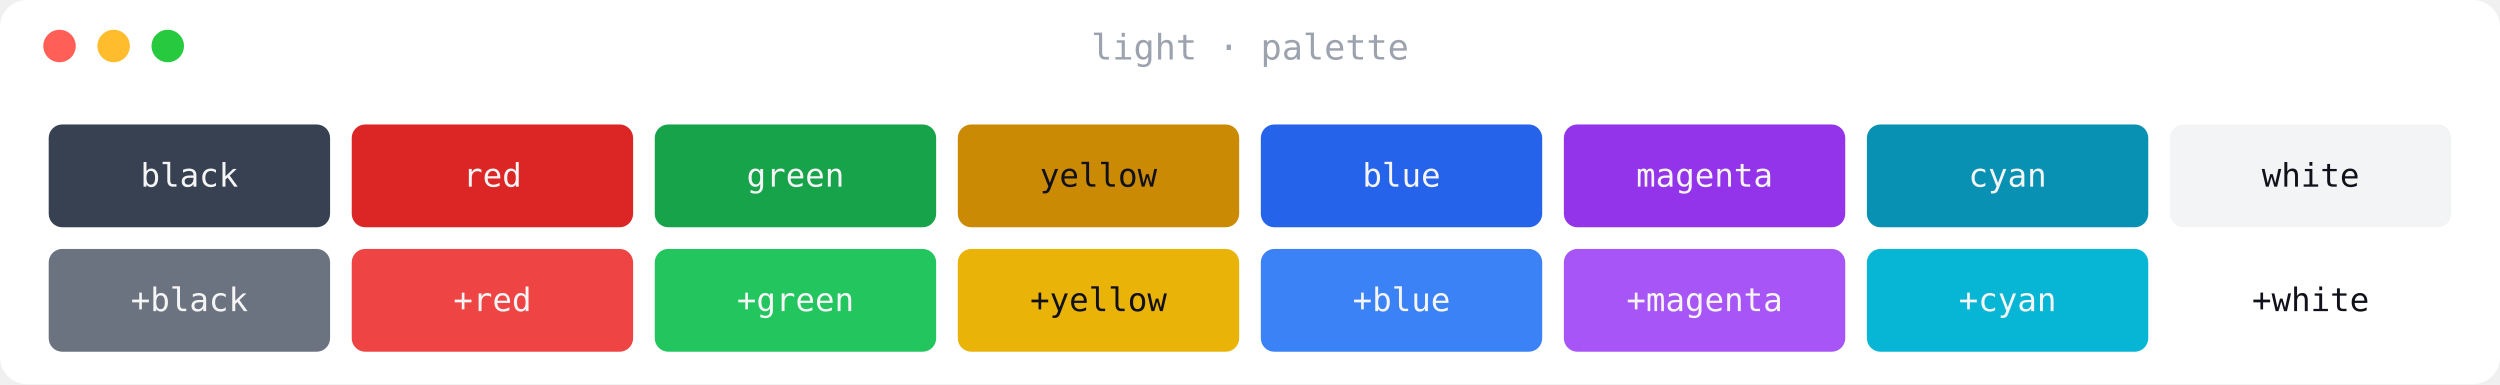
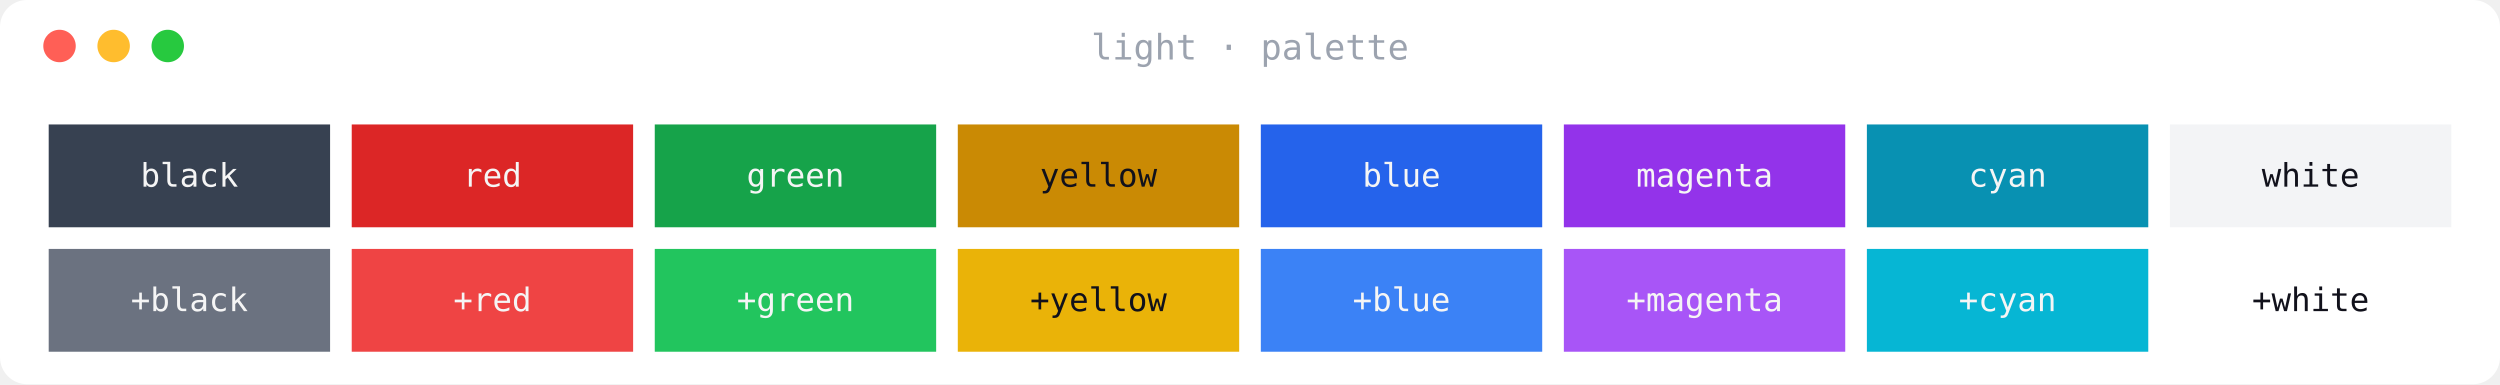
<svg xmlns="http://www.w3.org/2000/svg" width="924" height="142" viewBox="0 0 924 142" font-family="ui-monospace, SFMono-Regular, Menlo, Consolas, monospace" font-size="15">
  <rect width="924" height="142" rx="10" fill="#ffffff" />
  <circle cx="22" cy="17" r="6" fill="#ff5f56" />
  <circle cx="42" cy="17" r="6" fill="#ffbd2e" />
  <circle cx="62" cy="17" r="6" fill="#27c93f" />
  <text x="462" y="22" fill="#9ca3af" font-size="13" text-anchor="middle">light · palette</text>
-   <rect x="18" y="46" width="104" height="38" rx="5" fill="#374151" />
+   <rect x="18" y="46" width="104" height="38" fill="#374151" />
  <text x="70" y="69" fill="#f5f5f5" font-size="12" text-anchor="middle">black</text>
-   <rect x="130" y="46" width="104" height="38" rx="5" fill="#dc2626" />
+   <rect x="130" y="46" width="104" height="38" fill="#dc2626" />
  <text x="182" y="69" fill="#f5f5f5" font-size="12" text-anchor="middle">red</text>
-   <rect x="242" y="46" width="104" height="38" rx="5" fill="#16a34a" />
+   <rect x="242" y="46" width="104" height="38" fill="#16a34a" />
  <text x="294" y="69" fill="#f5f5f5" font-size="12" text-anchor="middle">green</text>
-   <rect x="354" y="46" width="104" height="38" rx="5" fill="#ca8a04" />
+   <rect x="354" y="46" width="104" height="38" fill="#ca8a04" />
  <text x="406" y="69" fill="#11111b" font-size="12" text-anchor="middle">yellow</text>
-   <rect x="466" y="46" width="104" height="38" rx="5" fill="#2563eb" />
+   <rect x="466" y="46" width="104" height="38" fill="#2563eb" />
  <text x="518" y="69" fill="#f5f5f5" font-size="12" text-anchor="middle">blue</text>
-   <rect x="578" y="46" width="104" height="38" rx="5" fill="#9333ea" />
+   <rect x="578" y="46" width="104" height="38" fill="#9333ea" />
  <text x="630" y="69" fill="#f5f5f5" font-size="12" text-anchor="middle">magenta</text>
-   <rect x="690" y="46" width="104" height="38" rx="5" fill="#0891b2" />
+   <rect x="690" y="46" width="104" height="38" fill="#0891b2" />
  <text x="742" y="69" fill="#f5f5f5" font-size="12" text-anchor="middle">cyan</text>
-   <rect x="802" y="46" width="104" height="38" rx="5" fill="#f3f4f6" />
+   <rect x="802" y="46" width="104" height="38" fill="#f3f4f6" />
  <text x="854" y="69" fill="#11111b" font-size="12" text-anchor="middle">white</text>
-   <rect x="18" y="92" width="104" height="38" rx="5" fill="#6b7280" />
+   <rect x="18" y="92" width="104" height="38" fill="#6b7280" />
  <text x="70" y="115" fill="#f5f5f5" font-size="12" text-anchor="middle">+black</text>
-   <rect x="130" y="92" width="104" height="38" rx="5" fill="#ef4444" />
+   <rect x="130" y="92" width="104" height="38" fill="#ef4444" />
  <text x="182" y="115" fill="#f5f5f5" font-size="12" text-anchor="middle">+red</text>
-   <rect x="242" y="92" width="104" height="38" rx="5" fill="#22c55e" />
+   <rect x="242" y="92" width="104" height="38" fill="#22c55e" />
  <text x="294" y="115" fill="#f5f5f5" font-size="12" text-anchor="middle">+green</text>
-   <rect x="354" y="92" width="104" height="38" rx="5" fill="#eab308" />
+   <rect x="354" y="92" width="104" height="38" fill="#eab308" />
  <text x="406" y="115" fill="#11111b" font-size="12" text-anchor="middle">+yellow</text>
-   <rect x="466" y="92" width="104" height="38" rx="5" fill="#3b82f6" />
+   <rect x="466" y="92" width="104" height="38" fill="#3b82f6" />
  <text x="518" y="115" fill="#f5f5f5" font-size="12" text-anchor="middle">+blue</text>
-   <rect x="578" y="92" width="104" height="38" rx="5" fill="#a855f7" />
+   <rect x="578" y="92" width="104" height="38" fill="#a855f7" />
  <text x="630" y="115" fill="#f5f5f5" font-size="12" text-anchor="middle">+magenta</text>
-   <rect x="690" y="92" width="104" height="38" rx="5" fill="#06b6d4" />
+   <rect x="690" y="92" width="104" height="38" fill="#06b6d4" />
  <text x="742" y="115" fill="#f5f5f5" font-size="12" text-anchor="middle">+cyan</text>
-   <rect x="802" y="92" width="104" height="38" rx="5" fill="#ffffff" />
+   <rect x="802" y="92" width="104" height="38" fill="#ffffff" />
  <text x="854" y="115" fill="#11111b" font-size="12" text-anchor="middle">+white</text>
</svg>
